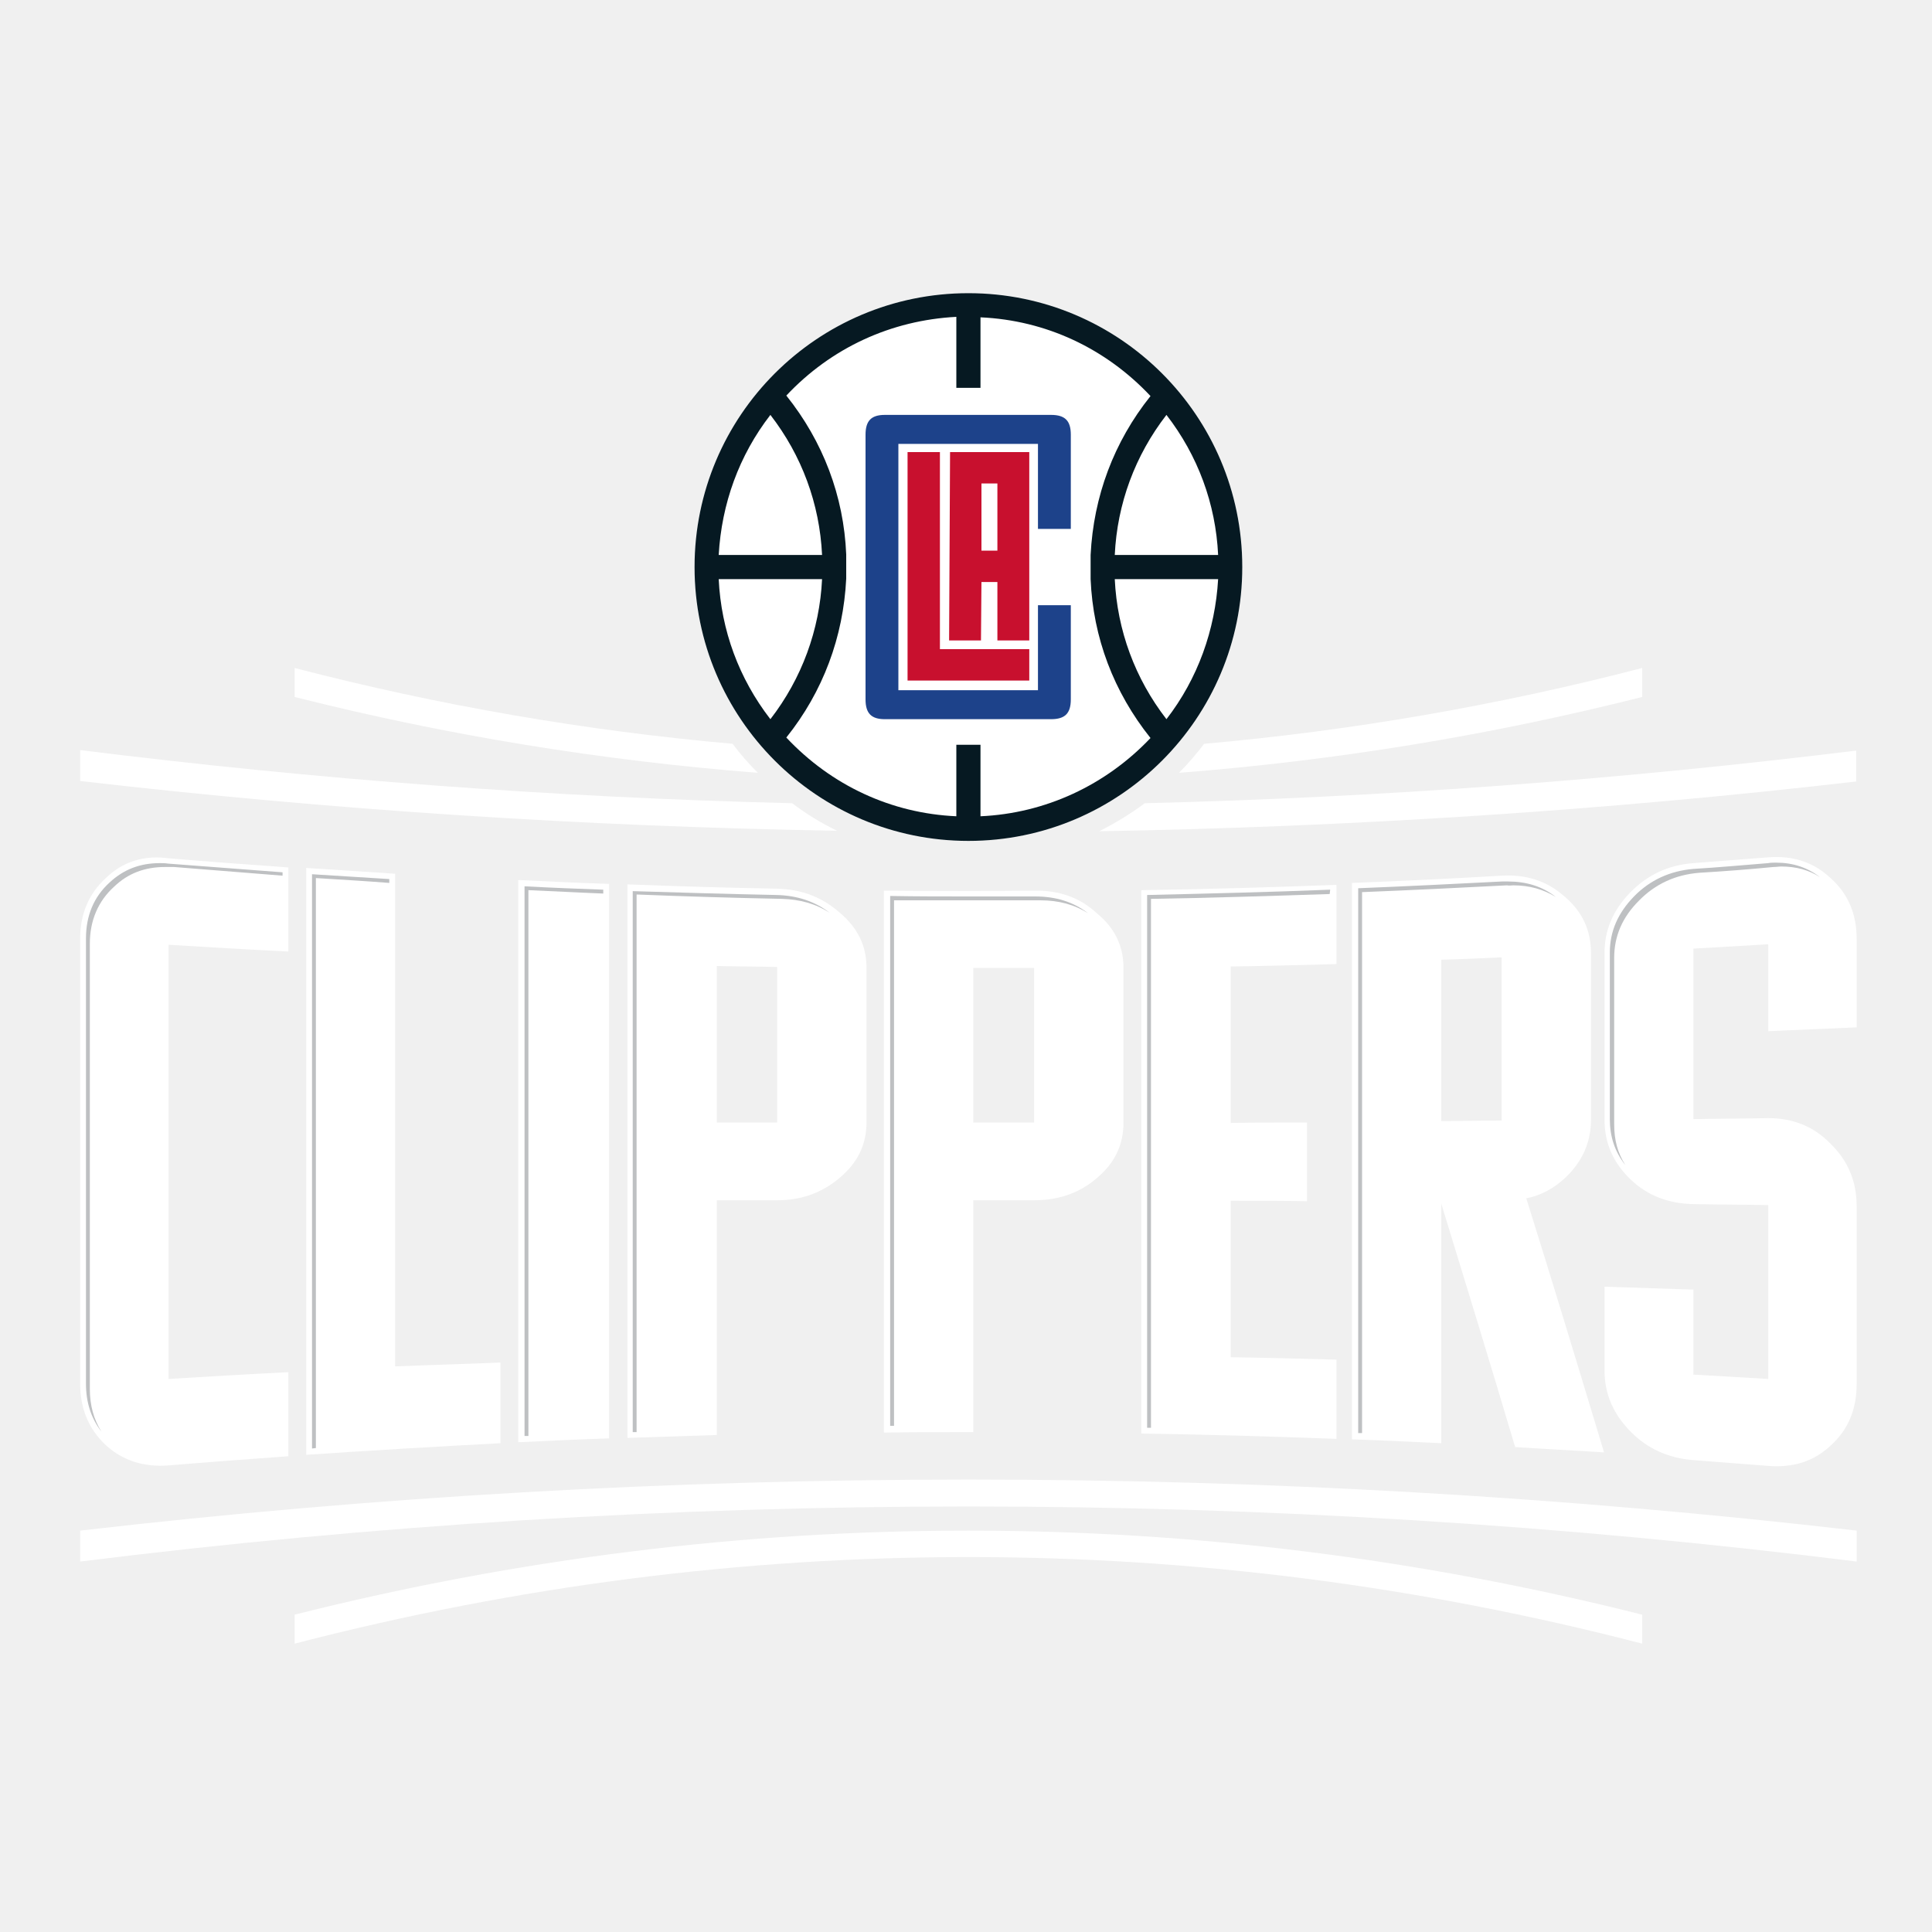
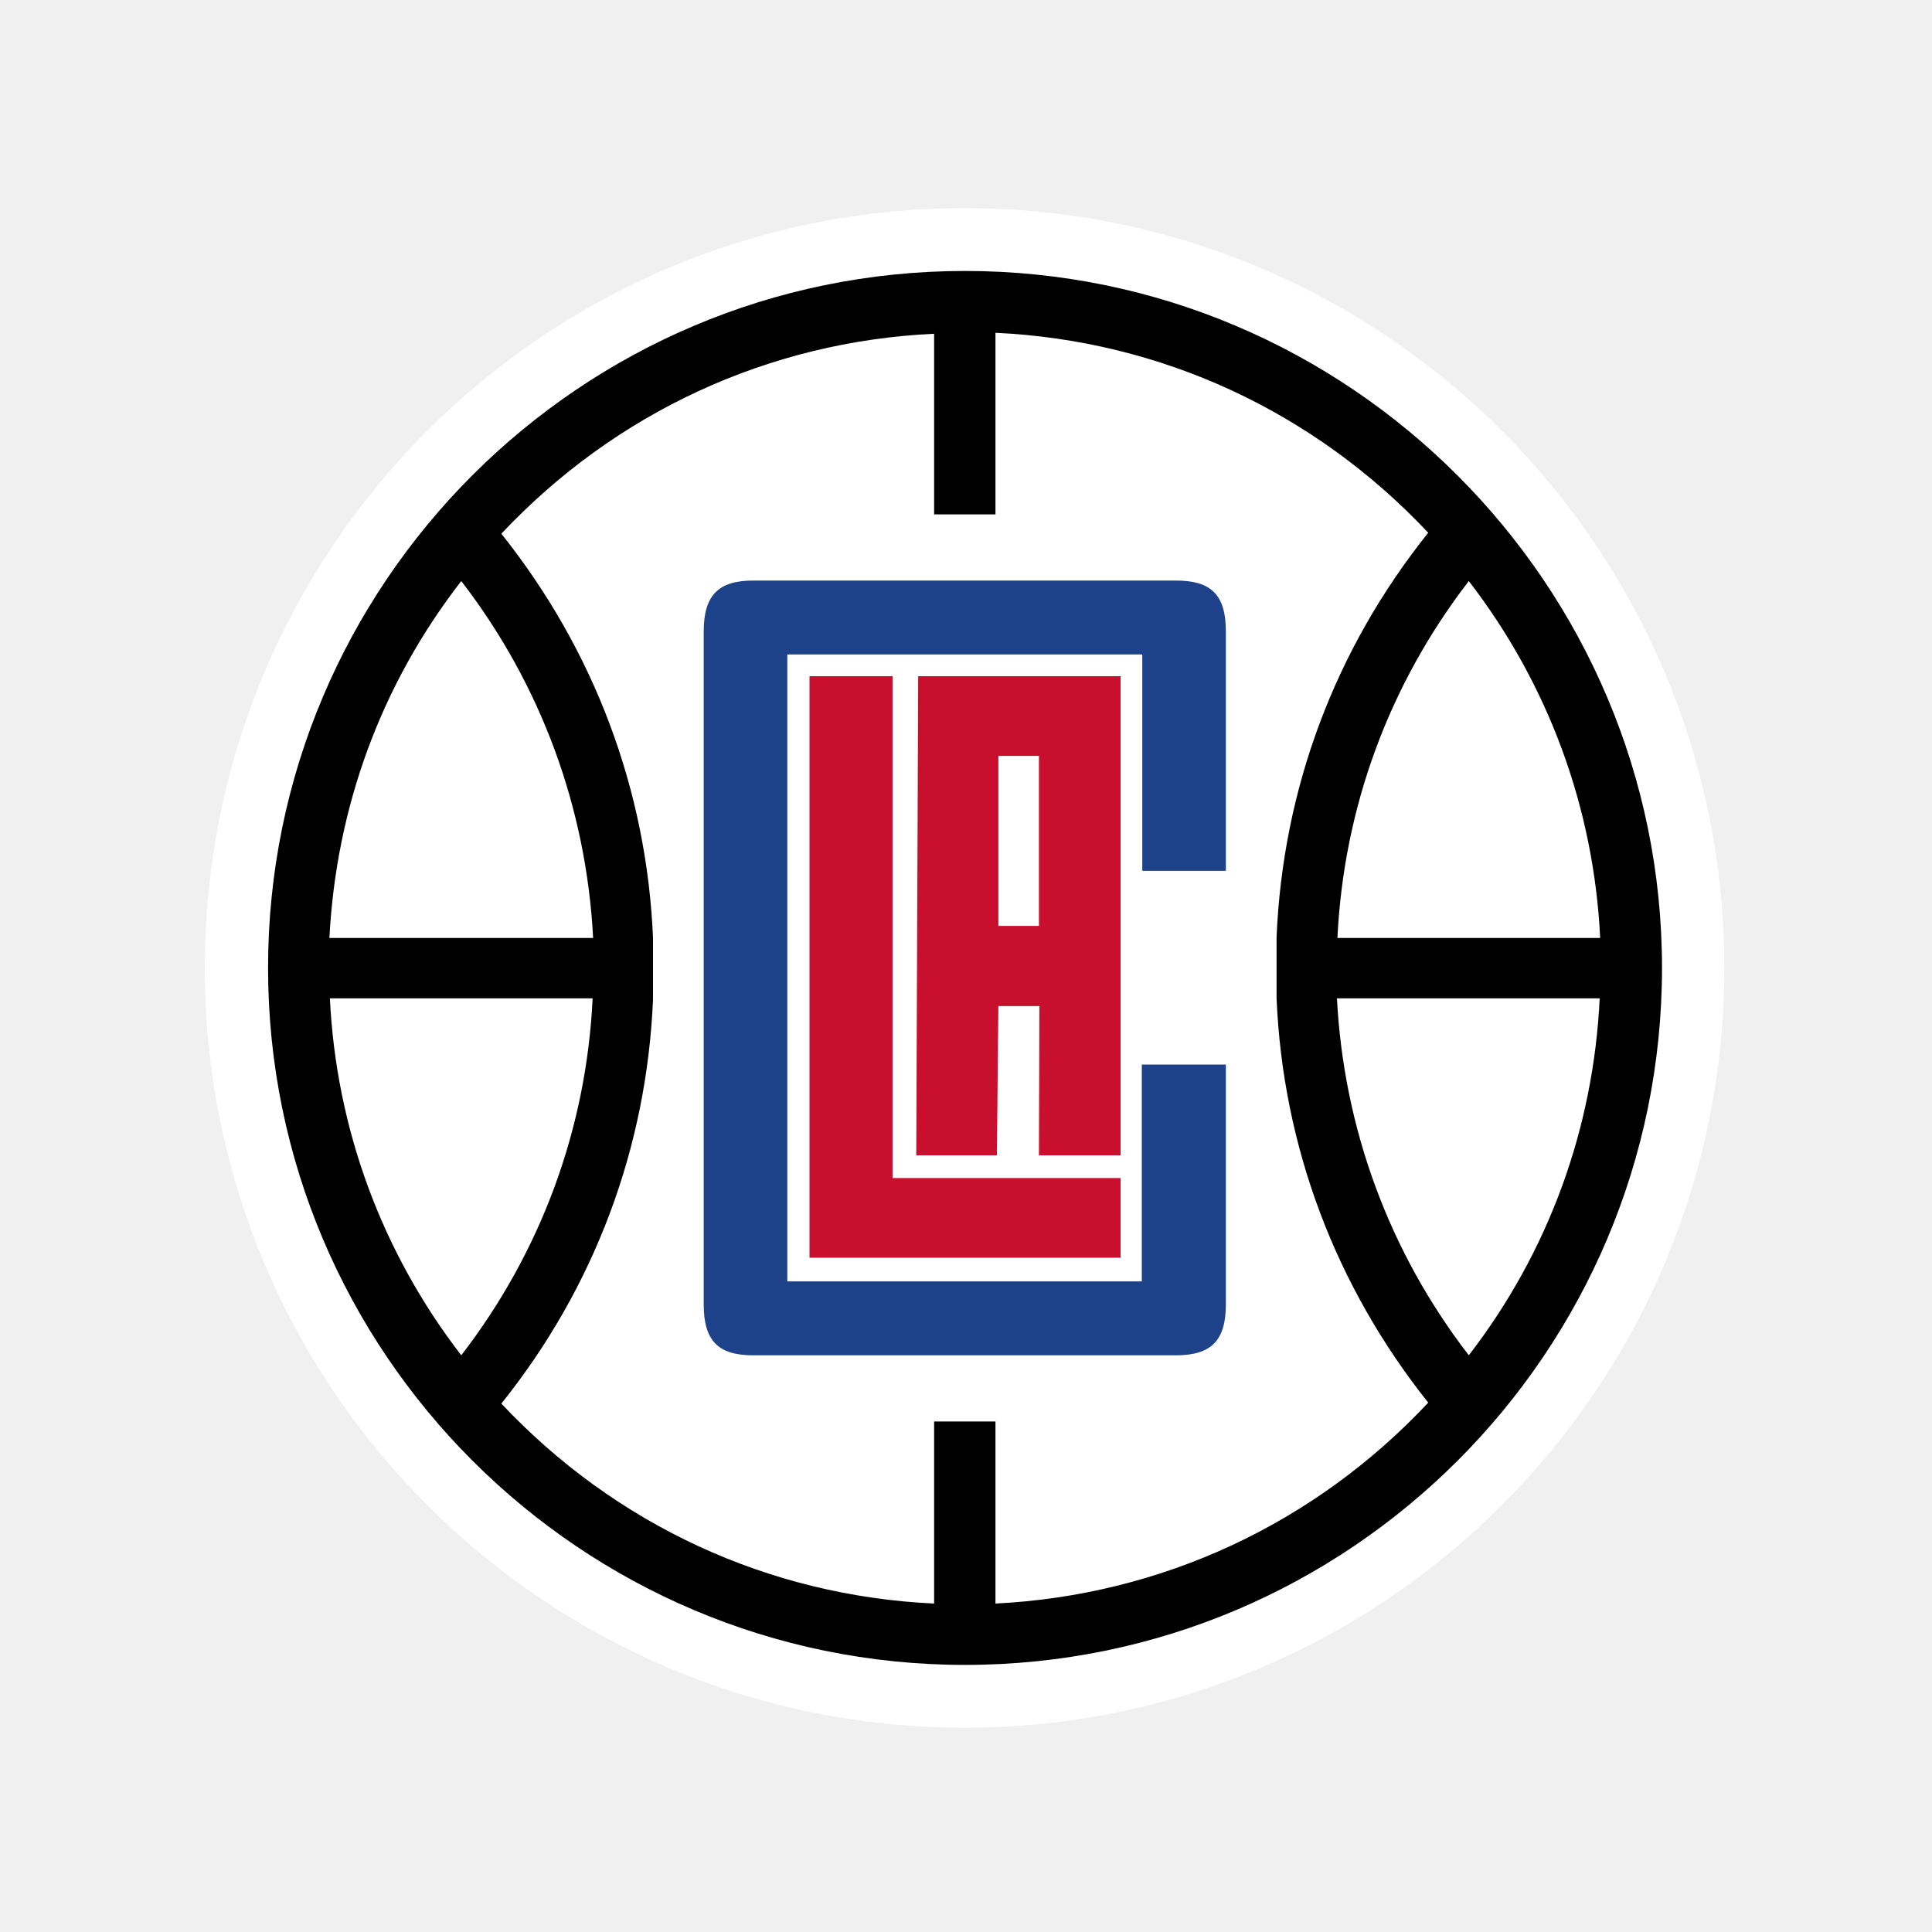
- <svg xmlns="http://www.w3.org/2000/svg" version="1.1" id="Layer_1" x="0px" y="0px" viewBox="0 0 400 400" style="enable-background:new 0 0 400 400;" xml:space="preserve">
-   <style type="text/css">
- 	.st0{fill:#FFFFFF;}
- 	.st1{fill:#BEC0C2;}
- 	.st2{fill:#061922;}
- 	.st3{fill:#C8102E;}
- 	.st4{fill:#1D428A;}
- </style>
-   <g>
-     <g>
-       <path class="st0" d="M21.9,181.8c-3.5,3.2-5.3,7.4-5.3,12.5v92.2c0,5.2,1.8,9.4,5.3,12.7c3.5,3.2,7.9,4.6,13,4.2    c8.3-0.7,16.5-1.3,24.8-1.9v-17.4c-8.3,0.4-16.5,0.9-24.8,1.4c0-30,0-59.9,0-89.9c8.3,0.5,16.5,1,24.8,1.4v-17.4    c-8.3-0.6-16.5-1.2-24.8-1.9C29.8,177,25.4,178.4,21.9,181.8" />
-       <path class="st0" d="M81.8,180.9c-6.1-0.4-12.3-0.8-18.4-1.2v121.5c13.4-0.9,26.8-1.7,40.2-2.4v-16.7c-7.3,0.3-14.5,0.5-21.8,0.8    V180.9z" />
-       <path class="st0" d="M107.3,298.6c6.3-0.3,12.5-0.6,18.8-0.8c0-38.3,0-76.5,0-114.8c-6.3-0.2-12.5-0.5-18.8-0.8V298.6z" />
-       <path class="st0" d="M160.9,184c-10.3-0.2-20.7-0.5-31-0.9v114.6c6.2-0.2,12.3-0.4,18.5-0.6v-48.6c4.2,0,8.4,0,12.5,0    c5.1,0,9.4-1.6,13-4.7c3.7-3.1,5.5-6.9,5.5-11.4v-32.1c0-4.4-1.8-8.2-5.5-11.3C170.3,185.8,166,184.1,160.9,184 M160.9,232.4    c-4.2,0-8.4,0-12.5,0V200c4.2,0.1,8.4,0.1,12.5,0.2V232.4z" />
-       <path class="st0" d="M323.9,244c3.6-3.3,5.5-7.4,5.5-12.2v-34.4c0-4.8-1.8-8.7-5.5-11.8c-3.6-3.2-7.9-4.6-13-4.3    c-10.3,0.6-20.6,1.1-31,1.5V298c6.2,0.2,12.3,0.5,18.5,0.8v-49.6c5.1,16.6,10.2,33.3,15.3,50.4c6.1,0.4,12.3,0.7,18.4,1.1    c-5.4-17.9-10.7-35.4-16.1-52.6C319,247.5,321.6,246.1,323.9,244 M298.4,198.7c4.2-0.1,8.3-0.3,12.5-0.5c0,11.3,0,22.5,0,33.8    c-4.2,0-8.3,0.1-12.5,0.1V198.7z" />
-       <path class="st0" d="M214.1,184.4c-10.4,0.1-20.7,0.1-31.1,0v112.2c6.2-0.1,12.3-0.1,18.5-0.1v-48c4.2,0,8.4,0,12.6,0    c5.1,0,9.4-1.5,13-4.6c3.7-3.1,5.5-6.9,5.5-11.4c0-10.7,0-21.4,0-32.2c0-4.4-1.8-8.2-5.5-11.2    C223.6,185.8,219.2,184.3,214.1,184.4 M214.1,232.4c-4.2,0-8.4,0-12.6,0v-32c4.2,0,8.4,0,12.6,0V232.4z" />
-       <path class="st0" d="M236.3,296.8c13.5,0.2,26.9,0.6,40.4,1.1v-16.4c-7.3-0.2-14.6-0.4-21.9-0.5v-32.4c4.2,0,11.6,0,15.8,0.1    c0-5.4,0-10.9,0-16.3c-4.2,0-11.6,0-15.8,0.1v-32.4c7.3-0.1,14.6-0.3,21.9-0.5v-16.4c-13.4,0.5-26.9,0.9-40.4,1.1    C236.3,221.6,236.3,259.2,236.3,296.8" />
-       <path class="st0" d="M384.4,212.7v-18.4c0-5.1-1.8-9.3-5.4-12.5c-3.5-3.3-7.8-4.7-12.9-4.3c-5.2,0.4-10.3,0.8-15.5,1.2    s-9.5,2.4-13.1,6.1c-3.5,3.6-5.3,7.7-5.3,12.5v34.5c0,4.9,1.8,8.9,5.3,12.3c3.5,3.4,7.9,5.1,13.1,5.2c5.2,0.1,10.3,0.1,15.5,0.2    c0,12,0,24,0,36c-5.2-0.3-10.3-0.6-15.5-0.9V267c-6.1-0.2-12.3-0.4-18.4-0.6v17.3c0,4.9,1.8,9,5.3,12.6s7.9,5.6,13.1,6    s10.3,0.8,15.5,1.2c5.1,0.4,9.4-0.9,12.9-4.2c3.6-3.2,5.4-7.5,5.4-12.7v-36.9c0-5.1-1.8-9.4-5.4-12.9c-3.5-3.6-7.8-5.3-12.9-5.3    c-5.2,0.1-10.3,0.1-15.5,0.2v-35.3c5.2-0.3,10.3-0.6,15.5-0.9c0,6,0,12,0,18C372.2,213.2,378.3,213,384.4,212.7" />
-     </g>
-     <g>
-       <path class="st1" d="M36,179.5c7.3,0.6,14.8,1.2,22.5,1.8v-0.7c-7.9-0.6-15.8-1.2-23.7-1.8c-0.6-0.1-1.1-0.1-1.7-0.1    c-4.1,0-7.5,1.3-10.4,4c-3.3,3-4.9,6.9-4.9,11.6v92.2c0,3.9,1.1,7.2,3.2,9.9c-1.6-2.5-2.4-5.5-2.4-8.8v-92.2c0-4.8,1.7-8.8,5-11.8    c2.9-2.8,6.4-4.1,10.6-4.1C34.8,179.5,35.4,179.5,36,179.5" />
-       <path class="st1" d="M80.6,182.8V182c-5.3-0.3-10.7-0.7-16-1v118.9l0.8-0.1v-118h0.1C70.4,182.1,75.5,182.4,80.6,182.8" />
-       <path class="st1" d="M124.9,185v-0.8c-5.4-0.2-10.8-0.4-16.3-0.7v113.8h0.8v-113h0.1C114.5,184.5,119.7,184.8,124.9,185" />
-       <path class="st1" d="M161.9,186.1c3.7,0.1,7,1,9.9,2.9c-3.1-2.4-6.8-3.6-11-3.7c-9.9-0.2-19.9-0.5-29.8-0.8v112h0.8V185.2h0.1    C141.9,185.6,152,185.9,161.9,186.1" />
-       <path class="st1" d="M313.3,183.3c3.3,0,6.2,0.8,8.8,2.4c-2.8-2.2-6.1-3.2-9.9-3.2c-0.4,0-0.8,0-1.2,0c-9.8,0.5-19.8,1-29.8,1.4    v112.8h0.8v-112h0.1c10.1-0.4,20.2-0.9,29.9-1.4C312.5,183.4,312.9,183.3,313.3,183.3" />
-       <path class="st1" d="M201.6,186.4c4.5,0,9.1,0,13.6,0h0.2c3.8,0,7.1,0.9,9.9,2.7c-3.1-2.4-6.7-3.5-11-3.5h-0.2    c-4.6,0-9.1,0-13.6,0c-5.3,0-10.8,0-16.2-0.1v109.7h0.8V186.4h0.1C190.7,186.4,196.2,186.4,201.6,186.4" />
-       <path class="st1" d="M275.4,184.2c-12.5,0.5-25.3,0.8-37.9,1.1v110.3h0.8V186.1h0.1c12.2-0.2,24.6-0.6,36.9-1L275.4,184.2    L275.4,184.2z" />
-       <path class="st1" d="M367.2,179.5c0.6,0,1.1-0.1,1.6-0.1c3,0,5.7,0.7,8,2.2c-2.6-2-5.6-3-9.1-3c-0.5,0-1.1,0-1.6,0.1    c-5.1,0.4-10.4,0.9-15.5,1.2c-4.8,0.4-9,2.3-12.3,5.7s-5,7.2-5,11.6v34.5c0,3.6,1,6.7,3.2,9.5c-1.6-2.5-2.3-5.2-2.3-8.4v-34.5    c0-4.5,1.7-8.4,5.1-11.8c3.4-3.5,7.6-5.4,12.5-5.8C356.8,180.4,362.1,180,367.2,179.5" />
-     </g>
-     <path class="st0" d="M16.6,323.3c121.8-15.2,246-15.2,367.8,0v-6.4c-121.8-14.1-246-14.1-367.8,0C16.6,316.9,16.6,323.3,16.6,323.3   z" />
-     <path class="st0" d="M61,340.3c92.1-23.9,186.9-23.9,279,0v-6c-92.1-23.2-186.9-23.2-279,0C61,336.3,61,338.3,61,340.3" />
-     <path class="st0" d="M164,166.3c-49.3-1.2-98.5-4.9-147.4-11v6.4c52,6,104.3,9.4,156.7,10.3C170,170.4,166.9,168.5,164,166.3" />
-     <path class="st0" d="M237,166.3c-2.9,2.2-6.1,4.1-9.4,5.8c52.4-0.9,104.8-4.3,156.7-10.3v-6.4C335.5,161.4,286.3,165.1,237,166.3" />
-     <path class="st0" d="M151.7,154c-30.4-2.7-60.7-7.9-90.7-15.7c0,2,0,4,0,6c31.7,8,63.8,13.2,95.9,15.7   C155.1,158.2,153.3,156.2,151.7,154" />
-     <path class="st0" d="M249.3,154c-1.6,2.1-3.3,4.1-5.2,6c32.2-2.5,64.2-7.7,95.9-15.7v-6C310,146.1,279.7,151.3,249.3,154" />
-     <path class="st0" d="M143.8,117.4c0-31.3,25.4-56.7,56.7-56.7s56.7,25.4,56.7,56.7s-25.4,56.7-56.7,56.7S143.8,148.7,143.8,117.4" />
-     <path class="st2" d="M200.5,60.7c-31.3,0-56.7,25.4-56.7,56.7s25.4,56.7,56.7,56.7s56.7-25.4,56.7-56.7S231.8,60.7,200.5,60.7    M241.5,85.9c6.5,8.4,10.2,18.4,10.7,29h-21.4C231.3,104.3,235,94.3,241.5,85.9 M159.5,85.9c6.5,8.4,10.2,18.4,10.7,29h-21.4   C149.4,104.3,153,94.3,159.5,85.9 M159.5,148.9c-6.5-8.4-10.2-18.4-10.7-29h21.4C169.7,130.4,166,140.5,159.5,148.9 M203,169v-14.8   h-5V169c-13.5-0.6-25.9-6.4-35.2-16.3c7.6-9.5,11.8-20.8,12.4-32.9v-5c-0.5-12.1-4.8-23.4-12.4-32.9c9.3-9.9,21.7-15.6,35.2-16.3   v14.7h5V65.7c13.5,0.6,25.9,6.4,35.2,16.3c-7.6,9.5-11.8,20.8-12.4,32.9v5c0.5,12.1,4.8,23.4,12.4,32.9   C228.9,162.6,216.4,168.4,203,169 M241.5,148.9c-6.5-8.4-10.2-18.4-10.7-29h21.4C251.6,130.4,248,140.5,241.5,148.9" />
-     <polygon class="st3" points="187.9,93.6 187.9,140.9 213.1,140.9 213.1,134.4 194.6,134.4 194.6,93.6  " />
-     <path class="st4" d="M221.7,109.5V90c0-2.9-1.2-4.1-4.1-4.1h-34.4c-2.8,0-4,1.2-4,4.1v54.8c0,2.9,1.2,4.1,4,4.1h34.4   c2.9,0,4.1-1.2,4.1-4.1v-19.5h-6.8v17.6H186v-51h28.9v17.6C214.9,109.5,221.7,109.5,221.7,109.5z" />
-     <path class="st3" d="M213.1,132.6v-39h-16.4l-0.2,39h6.6l0.1-12.1h3.3v12.1H213.1z M206.5,114h-3.3v-13.9h3.3V114z" />
-   </g>
+ <svg xmlns="http://www.w3.org/2000/svg" height="400.0" width="400.0">
+   <path d="M42.4,200.4c0,-86.9 70.4,-157.3 157.3,-157.3S357,113.5 357,200.4s-70.4,157.3 -157.3,157.3S42.4,287.3 42.4,200.4" fill="#ffffff" fill-opacity="1.0" />
+   <path d="M199.8,56.1c-79.6,0 -144.3,64.7 -144.3,144.3s64.7,144.3 144.3,144.3S344.1,280 344.1,200.4C344.1,120.9 279.3,56.1 199.8,56.1M304.1,120.3c16.5,21.4 25.9,47 27.2,73.9h-54.4C278.2,167.2 287.6,141.7 304.1,120.3M95.5,120.3c16.5,21.4 25.9,47 27.3,73.9H68.2C69.6,167.1 78.9,141.7 95.5,120.3M95.5,280.6c-16.5,-21.4 -25.9,-47 -27.2,-73.9h54.4C121.4,233.7 112,259.2 95.5,280.6M206.1,332v-37.7h-12.7V332c-34.3,-1.6 -66,-16.3 -89.6,-41.4c19.3,-24.1 30.1,-53 31.4,-83.7v-12.7c-1.3,-30.7 -12.2,-59.6 -31.4,-83.7c23.6,-25.1 55.3,-39.8 89.6,-41.4v37.4h12.7V68.9c34.3,1.6 66,16.3 89.6,41.4c-19.3,24.1 -30.1,53 -31.4,83.7v12.7c1.3,30.7 12.2,59.6 31.4,83.7C272.1,315.6 240.3,330.3 206.1,332M304.1,280.6c-16.5,-21.4 -25.9,-47 -27.3,-73.9h54.4C329.9,233.7 320.6,259.2 304.1,280.6" fill="#000000" fill-opacity="1.0" />
+   <path d="M167.6,140l0,120.4l64.4,0l0,-16.5l-47.2,0l0,-103.9z" fill="#c8102e" fill-opacity="1.0" />
+   <path d="M253.8,180.3v-49.6c0,-7.5 -3,-10.5 -10.3,-10.5h-87.6c-7.2,0 -10.2,3.1 -10.2,10.5v139.4c0,7.5 3,10.5 10.2,10.5h87.6c7.3,0 10.3,-3.1 10.3,-10.5v-49.7h-17.4v44.9H163V135.5h73.5v44.8L253.8,180.3L253.8,180.3z" fill="#1d428a" fill-opacity="1.0" />
+   <path d="M232,239.2V140h-41.9l-0.4,99.2h16.7l0.3,-30.9h8.5l-0.1,30.9H232zM215.1,191.7h-8.4v-35.2h8.4V191.7z" fill="#c8102e" fill-opacity="1.0" />
</svg>
